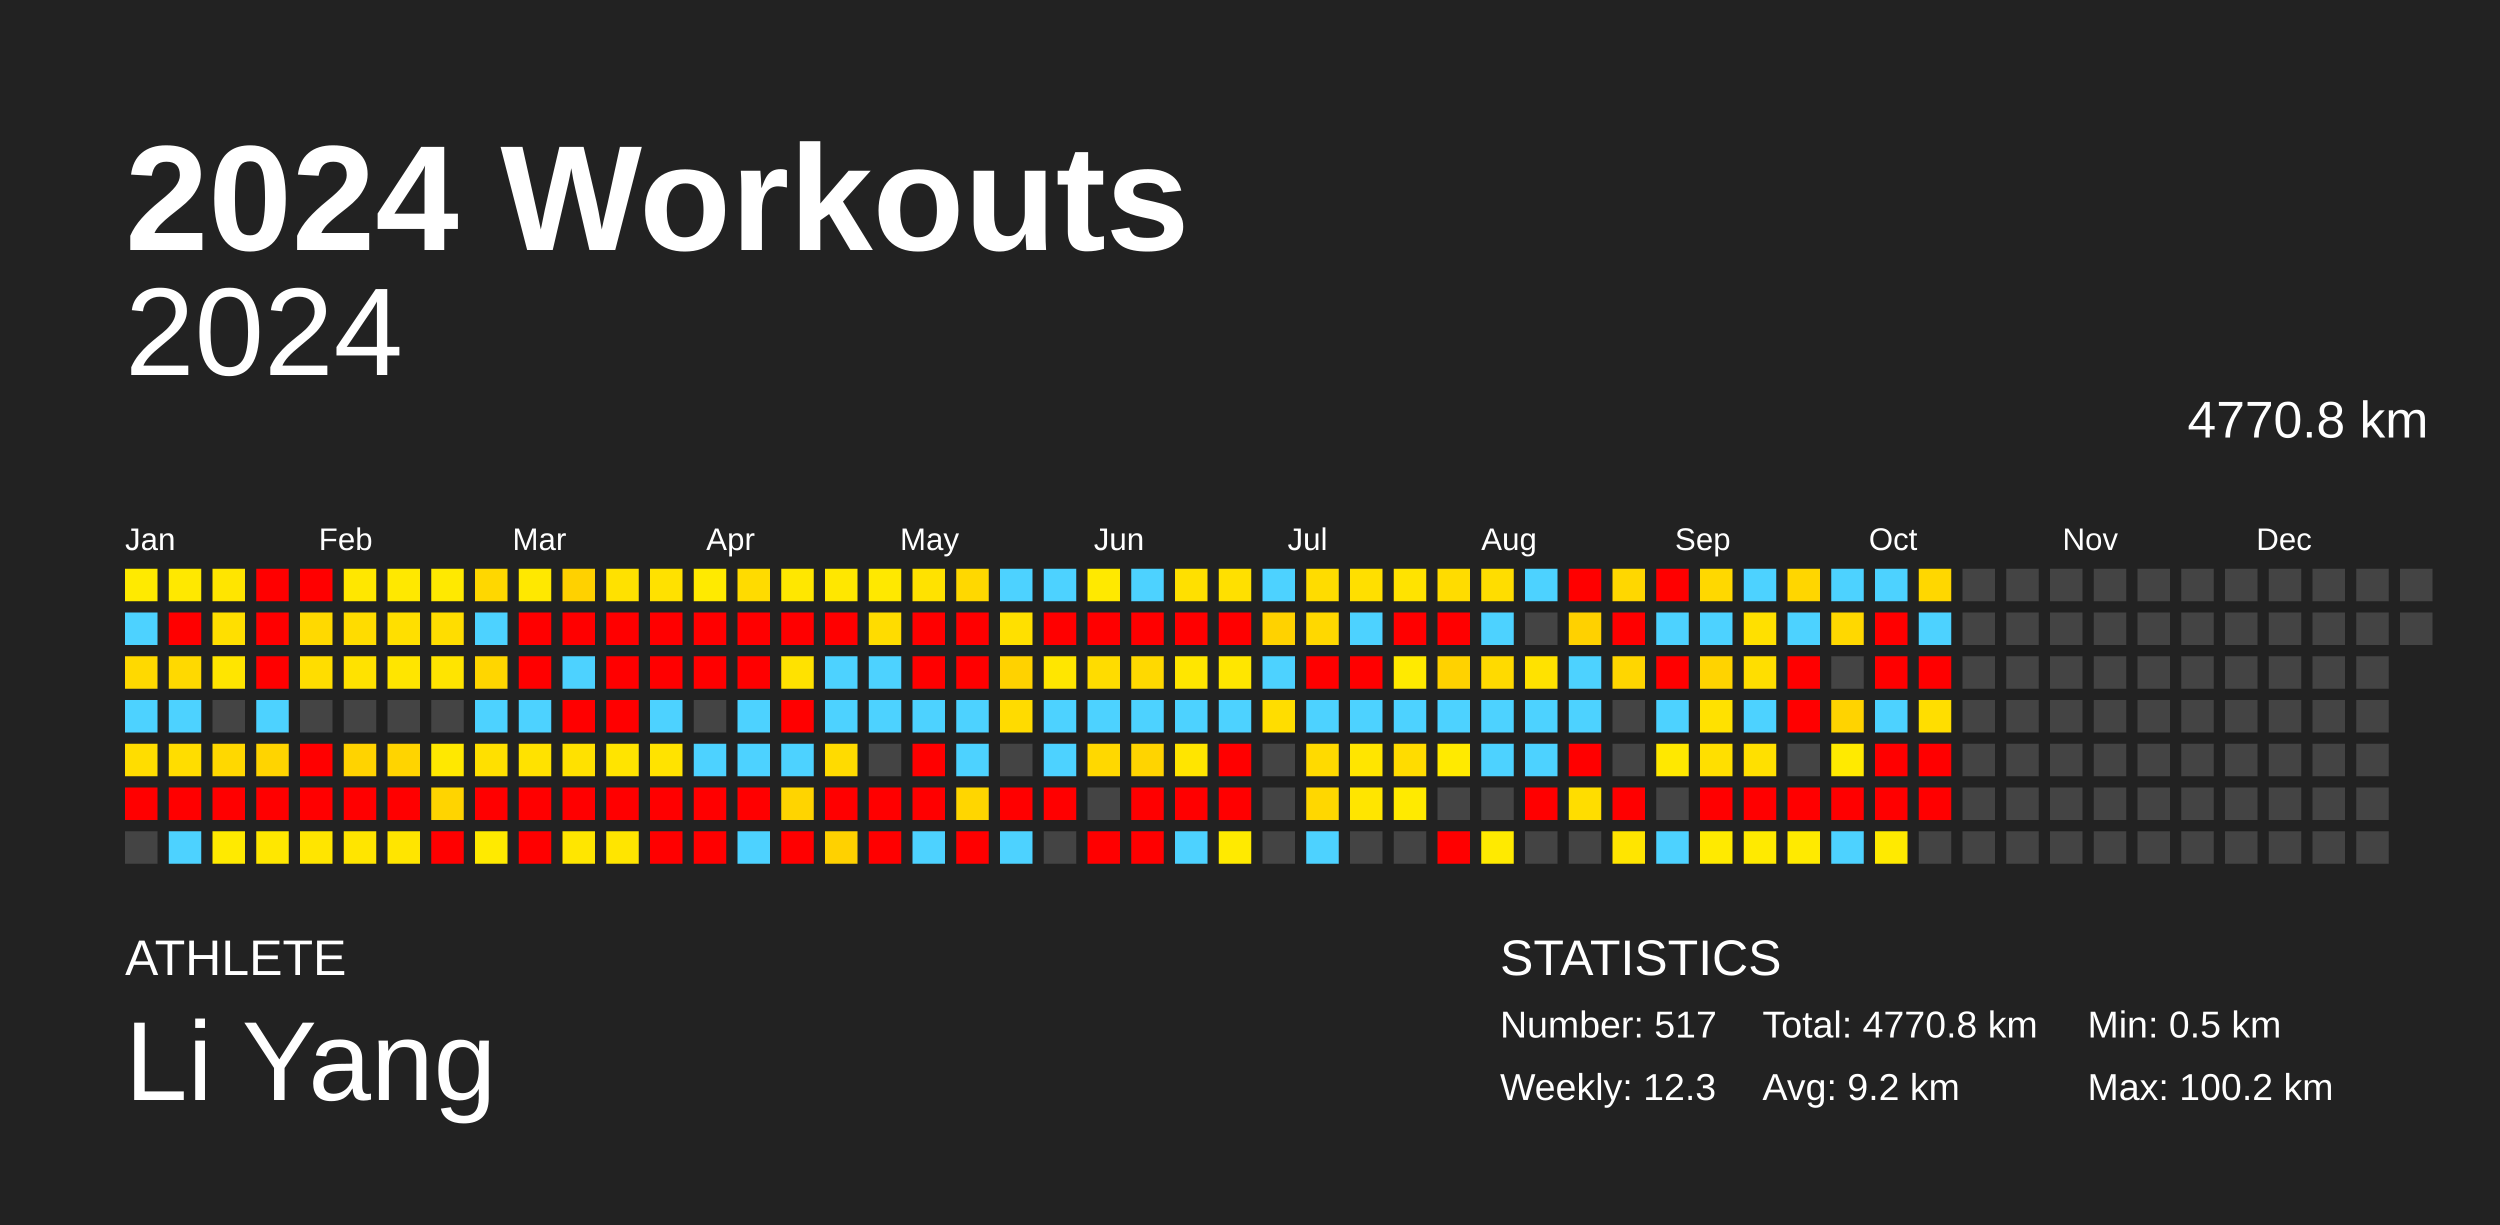
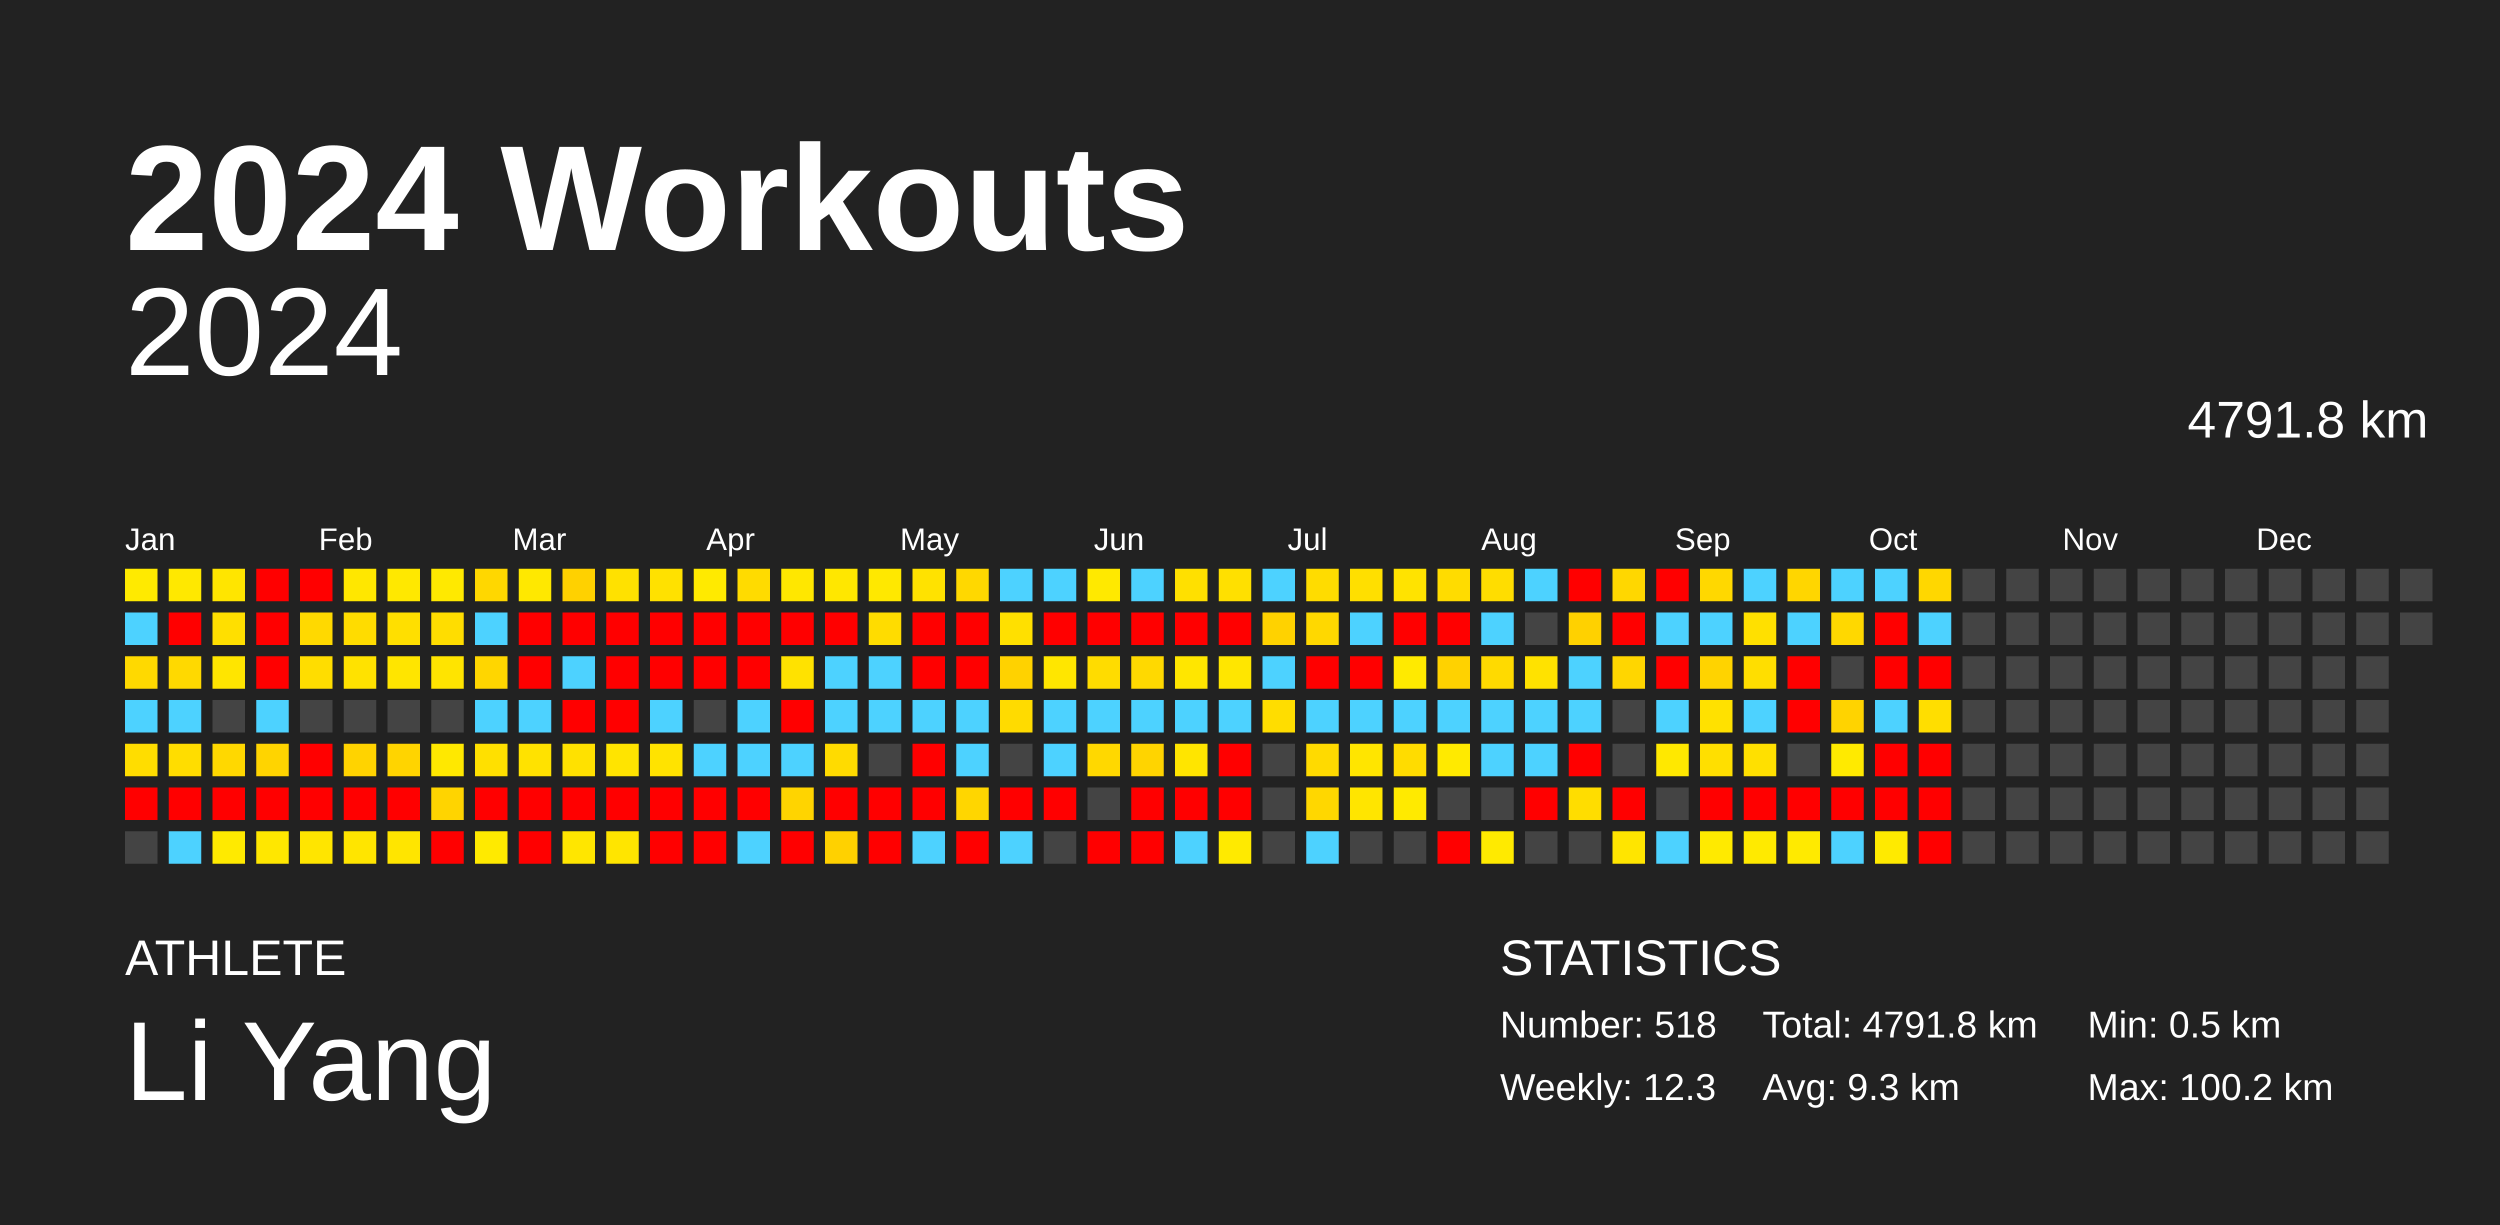
<svg xmlns="http://www.w3.org/2000/svg" baseProfile="full" height="98mm" version="1.1" viewBox="0,0,200,98" width="200mm">
  <defs />
  <rect fill="#222222" height="98" width="200" x="0" y="0" />
  <text fill="#FFFFFF" style="font-size:12px; font-family:Arial; font-weight:bold;" x="10" y="20">2024 Workouts</text>
  <text fill="#FFFFFF" style="font-size:4px; font-family:Arial" x="10" y="78">ATHLETE</text>
  <text fill="#FFFFFF" style="font-size:9px; font-family:Arial" x="10" y="88">Li Yang</text>
  <text fill="#FFFFFF" style="font-size:4px; font-family:Arial" x="120" y="78">STATISTICS</text>
-   <text fill="#FFFFFF" style="font-size:3px; font-family:Arial" x="120" y="83">Number: 517</text>
+   <text fill="#FFFFFF" style="font-size:3px; font-family:Arial" x="120" y="83">Number: 518</text>
  <text fill="#FFFFFF" style="font-size:3px; font-family:Arial" x="120" y="88">Weekly: 12.3</text>
-   <text fill="#FFFFFF" style="font-size:3px; font-family:Arial" x="141" y="83">Total: 4770.8 km</text>
-   <text fill="#FFFFFF" style="font-size:3px; font-family:Arial" x="141" y="88">Avg: 9.2 km</text>
+   <text fill="#FFFFFF" style="font-size:3px; font-family:Arial" x="141" y="83">Total: 4791.8 km</text>
+   <text fill="#FFFFFF" style="font-size:3px; font-family:Arial" x="141" y="88">Avg: 9.3 km</text>
  <text fill="#FFFFFF" style="font-size:3px; font-family:Arial" x="167" y="83">Min: 0.5 km</text>
  <text fill="#FFFFFF" style="font-size:3px; font-family:Arial" x="167" y="88">Max: 100.2 km</text>
  <text alignment-baseline="hanging" fill="#FFFFFF" style="font-size:10.0px; font-family:Arial;" x="10" y="30">2024</text>
-   <text alignment-baseline="hanging" fill="#FFFFFF" style="font-size:4.125px; font-family:Arial;" x="175" y="35">4770.8 km</text>
+   <text alignment-baseline="hanging" fill="#FFFFFF" style="font-size:4.125px; font-family:Arial;" x="175" y="35">4791.8 km</text>
  <text fill="#FFFFFF" style="font-size:2.5px; font-family:Arial" x="10.0" y="44">Jan</text>
  <text fill="#FFFFFF" style="font-size:2.5px; font-family:Arial" x="25.5" y="44">Feb</text>
  <text fill="#FFFFFF" style="font-size:2.5px; font-family:Arial" x="41.0" y="44">Mar</text>
  <text fill="#FFFFFF" style="font-size:2.5px; font-family:Arial" x="56.5" y="44">Apr</text>
  <text fill="#FFFFFF" style="font-size:2.5px; font-family:Arial" x="72.0" y="44">May</text>
  <text fill="#FFFFFF" style="font-size:2.5px; font-family:Arial" x="87.5" y="44">Jun</text>
  <text fill="#FFFFFF" style="font-size:2.5px; font-family:Arial" x="103.0" y="44">Jul</text>
  <text fill="#FFFFFF" style="font-size:2.5px; font-family:Arial" x="118.5" y="44">Aug</text>
  <text fill="#FFFFFF" style="font-size:2.5px; font-family:Arial" x="134.0" y="44">Sep</text>
  <text fill="#FFFFFF" style="font-size:2.5px; font-family:Arial" x="149.5" y="44">Oct</text>
  <text fill="#FFFFFF" style="font-size:2.5px; font-family:Arial" x="165.0" y="44">Nov</text>
  <text fill="#FFFFFF" style="font-size:2.5px; font-family:Arial" x="180.5" y="44">Dec</text>
  <rect fill="#ffea00" height="2.6" width="2.6" x="10.0" y="45.5" />
  <rect fill="#4dd2ff" height="2.6" width="2.6" x="10.0" y="49.0" />
  <rect fill="#ffd900" height="2.6" width="2.6" x="10.0" y="52.5" />
  <rect fill="#4dd2ff" height="2.6" width="2.6" x="10.0" y="56.0" />
  <rect fill="#ffdd00" height="2.6" width="2.6" x="10.0" y="59.5" />
  <rect fill="red" height="2.6" width="2.6" x="10.0" y="63.0" />
  <rect fill="#444444" height="2.6" width="2.6" x="10.0" y="66.5" />
  <rect fill="#ffe800" height="2.6" width="2.6" x="13.5" y="45.5" />
  <rect fill="red" height="2.6" width="2.6" x="13.5" y="49.0" />
  <rect fill="#ffd900" height="2.6" width="2.6" x="13.5" y="52.5" />
  <rect fill="#4dd2ff" height="2.6" width="2.6" x="13.5" y="56.0" />
  <rect fill="#ffdd00" height="2.6" width="2.6" x="13.5" y="59.5" />
  <rect fill="red" height="2.6" width="2.6" x="13.5" y="63.0" />
  <rect fill="#4dd2ff" height="2.6" width="2.6" x="13.5" y="66.5" />
  <rect fill="#ffe500" height="2.6" width="2.6" x="17.0" y="45.5" />
  <rect fill="#ffdf00" height="2.6" width="2.6" x="17.0" y="49.0" />
  <rect fill="#ffe500" height="2.6" width="2.6" x="17.0" y="52.5" />
  <rect fill="#444444" height="2.6" width="2.6" x="17.0" y="56.0" />
  <rect fill="#ffd800" height="2.6" width="2.6" x="17.0" y="59.5" />
  <rect fill="red" height="2.6" width="2.6" x="17.0" y="63.0" />
  <rect fill="#ffea00" height="2.6" width="2.6" x="17.0" y="66.5" />
  <rect fill="red" height="2.6" width="2.6" x="20.5" y="45.5" />
  <rect fill="red" height="2.6" width="2.6" x="20.5" y="49.0" />
  <rect fill="red" height="2.6" width="2.6" x="20.5" y="52.5" />
  <rect fill="#4dd2ff" height="2.6" width="2.6" x="20.5" y="56.0" />
  <rect fill="#ffd400" height="2.6" width="2.6" x="20.5" y="59.5" />
  <rect fill="red" height="2.6" width="2.6" x="20.5" y="63.0" />
  <rect fill="#ffe700" height="2.6" width="2.6" x="20.5" y="66.5" />
  <rect fill="red" height="2.6" width="2.6" x="24.0" y="45.5" />
  <rect fill="#ffd900" height="2.6" width="2.6" x="24.0" y="49.0" />
  <rect fill="#ffdd00" height="2.6" width="2.6" x="24.0" y="52.5" />
  <rect fill="#444444" height="2.6" width="2.6" x="24.0" y="56.0" />
  <rect fill="red" height="2.6" width="2.6" x="24.0" y="59.5" />
  <rect fill="red" height="2.6" width="2.6" x="24.0" y="63.0" />
  <rect fill="#ffe500" height="2.6" width="2.6" x="24.0" y="66.5" />
  <rect fill="#ffe700" height="2.6" width="2.6" x="27.5" y="45.5" />
  <rect fill="#ffdc00" height="2.6" width="2.6" x="27.5" y="49.0" />
  <rect fill="#ffe200" height="2.6" width="2.6" x="27.5" y="52.5" />
  <rect fill="#444444" height="2.6" width="2.6" x="27.5" y="56.0" />
  <rect fill="#ffd300" height="2.6" width="2.6" x="27.5" y="59.5" />
  <rect fill="red" height="2.6" width="2.6" x="27.5" y="63.0" />
  <rect fill="#ffe500" height="2.6" width="2.6" x="27.5" y="66.5" />
  <rect fill="#ffe800" height="2.6" width="2.6" x="31.0" y="45.5" />
  <rect fill="#ffdf00" height="2.6" width="2.6" x="31.0" y="49.0" />
  <rect fill="#ffe500" height="2.6" width="2.6" x="31.0" y="52.5" />
  <rect fill="#444444" height="2.6" width="2.6" x="31.0" y="56.0" />
  <rect fill="#ffd400" height="2.6" width="2.6" x="31.0" y="59.5" />
  <rect fill="red" height="2.6" width="2.6" x="31.0" y="63.0" />
  <rect fill="#ffe500" height="2.6" width="2.6" x="31.0" y="66.5" />
  <rect fill="#ffe900" height="2.6" width="2.6" x="34.5" y="45.5" />
  <rect fill="#ffdd00" height="2.6" width="2.6" x="34.5" y="49.0" />
  <rect fill="#ffe400" height="2.6" width="2.6" x="34.5" y="52.5" />
  <rect fill="#444444" height="2.6" width="2.6" x="34.5" y="56.0" />
  <rect fill="#ffe800" height="2.6" width="2.6" x="34.5" y="59.5" />
  <rect fill="#ffd400" height="2.6" width="2.6" x="34.5" y="63.0" />
  <rect fill="red" height="2.6" width="2.6" x="34.5" y="66.5" />
  <rect fill="#ffd700" height="2.6" width="2.6" x="38.0" y="45.5" />
  <rect fill="#4dd2ff" height="2.6" width="2.6" x="38.0" y="49.0" />
  <rect fill="#ffd600" height="2.6" width="2.6" x="38.0" y="52.5" />
  <rect fill="#4dd2ff" height="2.6" width="2.6" x="38.0" y="56.0" />
  <rect fill="#ffe000" height="2.6" width="2.6" x="38.0" y="59.5" />
  <rect fill="red" height="2.6" width="2.6" x="38.0" y="63.0" />
  <rect fill="#ffea00" height="2.6" width="2.6" x="38.0" y="66.5" />
  <rect fill="#ffe800" height="2.6" width="2.6" x="41.5" y="45.5" />
  <rect fill="red" height="2.6" width="2.6" x="41.5" y="49.0" />
  <rect fill="red" height="2.6" width="2.6" x="41.5" y="52.5" />
  <rect fill="#4dd2ff" height="2.6" width="2.6" x="41.5" y="56.0" />
  <rect fill="#ffe200" height="2.6" width="2.6" x="41.5" y="59.5" />
  <rect fill="red" height="2.6" width="2.6" x="41.5" y="63.0" />
  <rect fill="red" height="2.6" width="2.6" x="41.5" y="66.5" />
  <rect fill="#ffd100" height="2.6" width="2.6" x="45.0" y="45.5" />
  <rect fill="red" height="2.6" width="2.6" x="45.0" y="49.0" />
  <rect fill="#4dd2ff" height="2.6" width="2.6" x="45.0" y="52.5" />
  <rect fill="red" height="2.6" width="2.6" x="45.0" y="56.0" />
  <rect fill="#ffe100" height="2.6" width="2.6" x="45.0" y="59.5" />
  <rect fill="red" height="2.6" width="2.6" x="45.0" y="63.0" />
  <rect fill="#ffe600" height="2.6" width="2.6" x="45.0" y="66.5" />
  <rect fill="#ffe100" height="2.6" width="2.6" x="48.5" y="45.5" />
  <rect fill="red" height="2.6" width="2.6" x="48.5" y="49.0" />
  <rect fill="red" height="2.6" width="2.6" x="48.5" y="52.5" />
  <rect fill="red" height="2.6" width="2.6" x="48.5" y="56.0" />
  <rect fill="#ffe400" height="2.6" width="2.6" x="48.5" y="59.5" />
  <rect fill="red" height="2.6" width="2.6" x="48.5" y="63.0" />
  <rect fill="#ffe500" height="2.6" width="2.6" x="48.5" y="66.5" />
  <rect fill="#ffe100" height="2.6" width="2.6" x="52.0" y="45.5" />
  <rect fill="red" height="2.6" width="2.6" x="52.0" y="49.0" />
  <rect fill="red" height="2.6" width="2.6" x="52.0" y="52.5" />
  <rect fill="#4dd2ff" height="2.6" width="2.6" x="52.0" y="56.0" />
  <rect fill="#ffe300" height="2.6" width="2.6" x="52.0" y="59.5" />
  <rect fill="red" height="2.6" width="2.6" x="52.0" y="63.0" />
  <rect fill="red" height="2.6" width="2.6" x="52.0" y="66.5" />
  <rect fill="#ffea00" height="2.6" width="2.6" x="55.5" y="45.5" />
  <rect fill="red" height="2.6" width="2.6" x="55.5" y="49.0" />
  <rect fill="red" height="2.6" width="2.6" x="55.5" y="52.5" />
  <rect fill="#444444" height="2.6" width="2.6" x="55.5" y="56.0" />
  <rect fill="#4dd2ff" height="2.6" width="2.6" x="55.5" y="59.5" />
  <rect fill="red" height="2.6" width="2.6" x="55.5" y="63.0" />
  <rect fill="red" height="2.6" width="2.6" x="55.5" y="66.5" />
  <rect fill="#ffdb00" height="2.6" width="2.6" x="59.0" y="45.5" />
  <rect fill="red" height="2.6" width="2.6" x="59.0" y="49.0" />
  <rect fill="red" height="2.6" width="2.6" x="59.0" y="52.5" />
  <rect fill="#4dd2ff" height="2.6" width="2.6" x="59.0" y="56.0" />
  <rect fill="#4dd2ff" height="2.6" width="2.6" x="59.0" y="59.5" />
  <rect fill="red" height="2.6" width="2.6" x="59.0" y="63.0" />
  <rect fill="#4dd2ff" height="2.6" width="2.6" x="59.0" y="66.5" />
  <rect fill="#ffe700" height="2.6" width="2.6" x="62.5" y="45.5" />
  <rect fill="red" height="2.6" width="2.6" x="62.5" y="49.0" />
  <rect fill="#ffe200" height="2.6" width="2.6" x="62.5" y="52.5" />
  <rect fill="red" height="2.6" width="2.6" x="62.5" y="56.0" />
  <rect fill="#4dd2ff" height="2.6" width="2.6" x="62.5" y="59.5" />
  <rect fill="#ffd400" height="2.6" width="2.6" x="62.5" y="63.0" />
  <rect fill="red" height="2.6" width="2.6" x="62.5" y="66.5" />
  <rect fill="#ffe700" height="2.6" width="2.6" x="66.0" y="45.5" />
  <rect fill="red" height="2.6" width="2.6" x="66.0" y="49.0" />
  <rect fill="#4dd2ff" height="2.6" width="2.6" x="66.0" y="52.5" />
  <rect fill="#4dd2ff" height="2.6" width="2.6" x="66.0" y="56.0" />
  <rect fill="#ffdb00" height="2.6" width="2.6" x="66.0" y="59.5" />
  <rect fill="red" height="2.6" width="2.6" x="66.0" y="63.0" />
  <rect fill="#ffd100" height="2.6" width="2.6" x="66.0" y="66.5" />
  <rect fill="#ffe800" height="2.6" width="2.6" x="69.5" y="45.5" />
  <rect fill="#ffdc00" height="2.6" width="2.6" x="69.5" y="49.0" />
  <rect fill="#4dd2ff" height="2.6" width="2.6" x="69.5" y="52.5" />
  <rect fill="#4dd2ff" height="2.6" width="2.6" x="69.5" y="56.0" />
  <rect fill="#444444" height="2.6" width="2.6" x="69.5" y="59.5" />
  <rect fill="red" height="2.6" width="2.6" x="69.5" y="63.0" />
  <rect fill="red" height="2.6" width="2.6" x="69.5" y="66.5" />
  <rect fill="#ffe200" height="2.6" width="2.6" x="73.0" y="45.5" />
  <rect fill="red" height="2.6" width="2.6" x="73.0" y="49.0" />
  <rect fill="red" height="2.6" width="2.6" x="73.0" y="52.5" />
  <rect fill="#4dd2ff" height="2.6" width="2.6" x="73.0" y="56.0" />
  <rect fill="red" height="2.6" width="2.6" x="73.0" y="59.5" />
  <rect fill="red" height="2.6" width="2.6" x="73.0" y="63.0" />
  <rect fill="#4dd2ff" height="2.6" width="2.6" x="73.0" y="66.5" />
  <rect fill="#ffd800" height="2.6" width="2.6" x="76.5" y="45.5" />
  <rect fill="red" height="2.6" width="2.6" x="76.5" y="49.0" />
  <rect fill="red" height="2.6" width="2.6" x="76.5" y="52.5" />
  <rect fill="#4dd2ff" height="2.6" width="2.6" x="76.5" y="56.0" />
  <rect fill="#4dd2ff" height="2.6" width="2.6" x="76.5" y="59.5" />
  <rect fill="#ffd600" height="2.6" width="2.6" x="76.5" y="63.0" />
  <rect fill="red" height="2.6" width="2.6" x="76.5" y="66.5" />
  <rect fill="#4dd2ff" height="2.6" width="2.6" x="80.0" y="45.5" />
  <rect fill="#ffe000" height="2.6" width="2.6" x="80.0" y="49.0" />
  <rect fill="#ffd200" height="2.6" width="2.6" x="80.0" y="52.5" />
  <rect fill="#ffdb00" height="2.6" width="2.6" x="80.0" y="56.0" />
  <rect fill="#444444" height="2.6" width="2.6" x="80.0" y="59.5" />
  <rect fill="red" height="2.6" width="2.6" x="80.0" y="63.0" />
  <rect fill="#4dd2ff" height="2.6" width="2.6" x="80.0" y="66.5" />
  <rect fill="#4dd2ff" height="2.6" width="2.6" x="83.5" y="45.5" />
  <rect fill="red" height="2.6" width="2.6" x="83.5" y="49.0" />
  <rect fill="#ffe600" height="2.6" width="2.6" x="83.5" y="52.5" />
  <rect fill="#4dd2ff" height="2.6" width="2.6" x="83.5" y="56.0" />
  <rect fill="#4dd2ff" height="2.6" width="2.6" x="83.5" y="59.5" />
  <rect fill="red" height="2.6" width="2.6" x="83.5" y="63.0" />
  <rect fill="#444444" height="2.6" width="2.6" x="83.5" y="66.5" />
  <rect fill="#ffe900" height="2.6" width="2.6" x="87.0" y="45.5" />
  <rect fill="red" height="2.6" width="2.6" x="87.0" y="49.0" />
  <rect fill="#ffdc00" height="2.6" width="2.6" x="87.0" y="52.5" />
  <rect fill="#4dd2ff" height="2.6" width="2.6" x="87.0" y="56.0" />
  <rect fill="#ffd800" height="2.6" width="2.6" x="87.0" y="59.5" />
  <rect fill="#444444" height="2.6" width="2.6" x="87.0" y="63.0" />
  <rect fill="red" height="2.6" width="2.6" x="87.0" y="66.5" />
  <rect fill="#4dd2ff" height="2.6" width="2.6" x="90.5" y="45.5" />
  <rect fill="red" height="2.6" width="2.6" x="90.5" y="49.0" />
  <rect fill="#ffd900" height="2.6" width="2.6" x="90.5" y="52.5" />
  <rect fill="#4dd2ff" height="2.6" width="2.6" x="90.5" y="56.0" />
  <rect fill="#ffd400" height="2.6" width="2.6" x="90.5" y="59.5" />
  <rect fill="red" height="2.6" width="2.6" x="90.5" y="63.0" />
  <rect fill="red" height="2.6" width="2.6" x="90.5" y="66.5" />
  <rect fill="#ffe000" height="2.6" width="2.6" x="94.0" y="45.5" />
  <rect fill="red" height="2.6" width="2.6" x="94.0" y="49.0" />
  <rect fill="#ffe600" height="2.6" width="2.6" x="94.0" y="52.5" />
  <rect fill="#4dd2ff" height="2.6" width="2.6" x="94.0" y="56.0" />
  <rect fill="#ffe500" height="2.6" width="2.6" x="94.0" y="59.5" />
  <rect fill="red" height="2.6" width="2.6" x="94.0" y="63.0" />
  <rect fill="#4dd2ff" height="2.6" width="2.6" x="94.0" y="66.5" />
  <rect fill="#ffe000" height="2.6" width="2.6" x="97.5" y="45.5" />
  <rect fill="red" height="2.6" width="2.6" x="97.5" y="49.0" />
  <rect fill="#ffe600" height="2.6" width="2.6" x="97.5" y="52.5" />
  <rect fill="#4dd2ff" height="2.6" width="2.6" x="97.5" y="56.0" />
  <rect fill="red" height="2.6" width="2.6" x="97.5" y="59.5" />
  <rect fill="red" height="2.6" width="2.6" x="97.5" y="63.0" />
  <rect fill="#ffea00" height="2.6" width="2.6" x="97.5" y="66.5" />
  <rect fill="#4dd2ff" height="2.6" width="2.6" x="101.0" y="45.5" />
  <rect fill="#ffd200" height="2.6" width="2.6" x="101.0" y="49.0" />
  <rect fill="#4dd2ff" height="2.6" width="2.6" x="101.0" y="52.5" />
  <rect fill="#ffdd00" height="2.6" width="2.6" x="101.0" y="56.0" />
  <rect fill="#444444" height="2.6" width="2.6" x="101.0" y="59.5" />
  <rect fill="#444444" height="2.6" width="2.6" x="101.0" y="63.0" />
  <rect fill="#444444" height="2.6" width="2.6" x="101.0" y="66.5" />
  <rect fill="#ffdc00" height="2.6" width="2.6" x="104.5" y="45.5" />
  <rect fill="#ffd800" height="2.6" width="2.6" x="104.5" y="49.0" />
  <rect fill="red" height="2.6" width="2.6" x="104.5" y="52.5" />
  <rect fill="#4dd2ff" height="2.6" width="2.6" x="104.5" y="56.0" />
  <rect fill="#ffda00" height="2.6" width="2.6" x="104.5" y="59.5" />
  <rect fill="#ffd700" height="2.6" width="2.6" x="104.5" y="63.0" />
  <rect fill="#4dd2ff" height="2.6" width="2.6" x="104.5" y="66.5" />
  <rect fill="#ffdf00" height="2.6" width="2.6" x="108.0" y="45.5" />
  <rect fill="#4dd2ff" height="2.6" width="2.6" x="108.0" y="49.0" />
  <rect fill="red" height="2.6" width="2.6" x="108.0" y="52.5" />
  <rect fill="#4dd2ff" height="2.6" width="2.6" x="108.0" y="56.0" />
  <rect fill="#ffe500" height="2.6" width="2.6" x="108.0" y="59.5" />
  <rect fill="#ffe500" height="2.6" width="2.6" x="108.0" y="63.0" />
  <rect fill="#444444" height="2.6" width="2.6" x="108.0" y="66.5" />
  <rect fill="#ffe300" height="2.6" width="2.6" x="111.5" y="45.5" />
  <rect fill="red" height="2.6" width="2.6" x="111.5" y="49.0" />
  <rect fill="#ffea00" height="2.6" width="2.6" x="111.5" y="52.5" />
  <rect fill="#4dd2ff" height="2.6" width="2.6" x="111.5" y="56.0" />
  <rect fill="#ffdc00" height="2.6" width="2.6" x="111.5" y="59.5" />
  <rect fill="#ffea00" height="2.6" width="2.6" x="111.5" y="63.0" />
  <rect fill="#444444" height="2.6" width="2.6" x="111.5" y="66.5" />
  <rect fill="#ffdc00" height="2.6" width="2.6" x="115.0" y="45.5" />
  <rect fill="red" height="2.6" width="2.6" x="115.0" y="49.0" />
  <rect fill="#ffd200" height="2.6" width="2.6" x="115.0" y="52.5" />
  <rect fill="#4dd2ff" height="2.6" width="2.6" x="115.0" y="56.0" />
  <rect fill="#ffea00" height="2.6" width="2.6" x="115.0" y="59.5" />
  <rect fill="#444444" height="2.6" width="2.6" x="115.0" y="63.0" />
  <rect fill="red" height="2.6" width="2.6" x="115.0" y="66.5" />
  <rect fill="#ffdd00" height="2.6" width="2.6" x="118.5" y="45.5" />
  <rect fill="#4dd2ff" height="2.6" width="2.6" x="118.5" y="49.0" />
  <rect fill="#ffda00" height="2.6" width="2.6" x="118.5" y="52.5" />
  <rect fill="#4dd2ff" height="2.6" width="2.6" x="118.5" y="56.0" />
  <rect fill="#4dd2ff" height="2.6" width="2.6" x="118.5" y="59.5" />
  <rect fill="#444444" height="2.6" width="2.6" x="118.5" y="63.0" />
  <rect fill="#ffea00" height="2.6" width="2.6" x="118.5" y="66.5" />
  <rect fill="#4dd2ff" height="2.6" width="2.6" x="122.0" y="45.5" />
  <rect fill="#444444" height="2.6" width="2.6" x="122.0" y="49.0" />
  <rect fill="#ffe200" height="2.6" width="2.6" x="122.0" y="52.5" />
  <rect fill="#4dd2ff" height="2.6" width="2.6" x="122.0" y="56.0" />
  <rect fill="#4dd2ff" height="2.6" width="2.6" x="122.0" y="59.5" />
  <rect fill="red" height="2.6" width="2.6" x="122.0" y="63.0" />
  <rect fill="#444444" height="2.6" width="2.6" x="122.0" y="66.5" />
  <rect fill="red" height="2.6" width="2.6" x="125.5" y="45.5" />
  <rect fill="#ffd100" height="2.6" width="2.6" x="125.5" y="49.0" />
  <rect fill="#4dd2ff" height="2.6" width="2.6" x="125.5" y="52.5" />
  <rect fill="#4dd2ff" height="2.6" width="2.6" x="125.5" y="56.0" />
  <rect fill="red" height="2.6" width="2.6" x="125.5" y="59.5" />
  <rect fill="#ffdd00" height="2.6" width="2.6" x="125.5" y="63.0" />
  <rect fill="#444444" height="2.6" width="2.6" x="125.5" y="66.5" />
  <rect fill="#ffd700" height="2.6" width="2.6" x="129.0" y="45.5" />
  <rect fill="red" height="2.6" width="2.6" x="129.0" y="49.0" />
  <rect fill="#ffd600" height="2.6" width="2.6" x="129.0" y="52.5" />
  <rect fill="#444444" height="2.6" width="2.6" x="129.0" y="56.0" />
  <rect fill="#444444" height="2.6" width="2.6" x="129.0" y="59.5" />
  <rect fill="red" height="2.6" width="2.6" x="129.0" y="63.0" />
  <rect fill="#ffe500" height="2.6" width="2.6" x="129.0" y="66.5" />
  <rect fill="red" height="2.6" width="2.6" x="132.5" y="45.5" />
  <rect fill="#4dd2ff" height="2.6" width="2.6" x="132.5" y="49.0" />
  <rect fill="red" height="2.6" width="2.6" x="132.5" y="52.5" />
  <rect fill="#4dd2ff" height="2.6" width="2.6" x="132.5" y="56.0" />
  <rect fill="#ffe800" height="2.6" width="2.6" x="132.5" y="59.5" />
  <rect fill="#444444" height="2.6" width="2.6" x="132.5" y="63.0" />
  <rect fill="#4dd2ff" height="2.6" width="2.6" x="132.5" y="66.5" />
  <rect fill="#ffd800" height="2.6" width="2.6" x="136.0" y="45.5" />
  <rect fill="#4dd2ff" height="2.6" width="2.6" x="136.0" y="49.0" />
  <rect fill="#ffd300" height="2.6" width="2.6" x="136.0" y="52.5" />
  <rect fill="#ffe100" height="2.6" width="2.6" x="136.0" y="56.0" />
  <rect fill="#ffdf00" height="2.6" width="2.6" x="136.0" y="59.5" />
  <rect fill="red" height="2.6" width="2.6" x="136.0" y="63.0" />
  <rect fill="#ffea00" height="2.6" width="2.6" x="136.0" y="66.5" />
  <rect fill="#4dd2ff" height="2.6" width="2.6" x="139.5" y="45.5" />
  <rect fill="#ffe000" height="2.6" width="2.6" x="139.5" y="49.0" />
  <rect fill="#ffde00" height="2.6" width="2.6" x="139.5" y="52.5" />
  <rect fill="#4dd2ff" height="2.6" width="2.6" x="139.5" y="56.0" />
  <rect fill="#ffe000" height="2.6" width="2.6" x="139.5" y="59.5" />
  <rect fill="red" height="2.6" width="2.6" x="139.5" y="63.0" />
  <rect fill="#ffea00" height="2.6" width="2.6" x="139.5" y="66.5" />
  <rect fill="#ffd600" height="2.6" width="2.6" x="143.0" y="45.5" />
  <rect fill="#4dd2ff" height="2.6" width="2.6" x="143.0" y="49.0" />
  <rect fill="red" height="2.6" width="2.6" x="143.0" y="52.5" />
  <rect fill="red" height="2.6" width="2.6" x="143.0" y="56.0" />
  <rect fill="#444444" height="2.6" width="2.6" x="143.0" y="59.5" />
  <rect fill="red" height="2.6" width="2.6" x="143.0" y="63.0" />
  <rect fill="#ffea00" height="2.6" width="2.6" x="143.0" y="66.5" />
  <rect fill="#4dd2ff" height="2.6" width="2.6" x="146.5" y="45.5" />
  <rect fill="#ffd800" height="2.6" width="2.6" x="146.5" y="49.0" />
  <rect fill="#444444" height="2.6" width="2.6" x="146.5" y="52.5" />
  <rect fill="#ffd300" height="2.6" width="2.6" x="146.5" y="56.0" />
  <rect fill="#ffea00" height="2.6" width="2.6" x="146.5" y="59.5" />
  <rect fill="red" height="2.6" width="2.6" x="146.5" y="63.0" />
  <rect fill="#4dd2ff" height="2.6" width="2.6" x="146.5" y="66.5" />
  <rect fill="#4dd2ff" height="2.6" width="2.6" x="150.0" y="45.5" />
  <rect fill="red" height="2.6" width="2.6" x="150.0" y="49.0" />
  <rect fill="red" height="2.6" width="2.6" x="150.0" y="52.5" />
  <rect fill="#4dd2ff" height="2.6" width="2.6" x="150.0" y="56.0" />
  <rect fill="red" height="2.6" width="2.6" x="150.0" y="59.5" />
  <rect fill="red" height="2.6" width="2.6" x="150.0" y="63.0" />
  <rect fill="#ffea00" height="2.6" width="2.6" x="150.0" y="66.5" />
  <rect fill="#ffd700" height="2.6" width="2.6" x="153.5" y="45.5" />
  <rect fill="#4dd2ff" height="2.6" width="2.6" x="153.5" y="49.0" />
  <rect fill="red" height="2.6" width="2.6" x="153.5" y="52.5" />
  <rect fill="#ffde00" height="2.6" width="2.6" x="153.5" y="56.0" />
  <rect fill="red" height="2.6" width="2.6" x="153.5" y="59.5" />
  <rect fill="red" height="2.6" width="2.6" x="153.5" y="63.0" />
-   <rect fill="#444444" height="2.6" width="2.6" x="153.5" y="66.5" />
+   <rect fill="red" height="2.6" width="2.6" x="153.5" y="66.5" />
  <rect fill="#444444" height="2.6" width="2.6" x="157.0" y="45.5" />
  <rect fill="#444444" height="2.6" width="2.6" x="157.0" y="49.0" />
  <rect fill="#444444" height="2.6" width="2.6" x="157.0" y="52.5" />
  <rect fill="#444444" height="2.6" width="2.6" x="157.0" y="56.0" />
  <rect fill="#444444" height="2.6" width="2.6" x="157.0" y="59.5" />
  <rect fill="#444444" height="2.6" width="2.6" x="157.0" y="63.0" />
  <rect fill="#444444" height="2.6" width="2.6" x="157.0" y="66.5" />
  <rect fill="#444444" height="2.6" width="2.6" x="160.5" y="45.5" />
  <rect fill="#444444" height="2.6" width="2.6" x="160.5" y="49.0" />
  <rect fill="#444444" height="2.6" width="2.6" x="160.5" y="52.5" />
  <rect fill="#444444" height="2.6" width="2.6" x="160.5" y="56.0" />
  <rect fill="#444444" height="2.6" width="2.6" x="160.5" y="59.5" />
  <rect fill="#444444" height="2.6" width="2.6" x="160.5" y="63.0" />
  <rect fill="#444444" height="2.6" width="2.6" x="160.5" y="66.5" />
  <rect fill="#444444" height="2.6" width="2.6" x="164.0" y="45.5" />
  <rect fill="#444444" height="2.6" width="2.6" x="164.0" y="49.0" />
  <rect fill="#444444" height="2.6" width="2.6" x="164.0" y="52.5" />
  <rect fill="#444444" height="2.6" width="2.6" x="164.0" y="56.0" />
  <rect fill="#444444" height="2.6" width="2.6" x="164.0" y="59.5" />
  <rect fill="#444444" height="2.6" width="2.6" x="164.0" y="63.0" />
  <rect fill="#444444" height="2.6" width="2.6" x="164.0" y="66.5" />
  <rect fill="#444444" height="2.6" width="2.6" x="167.5" y="45.5" />
  <rect fill="#444444" height="2.6" width="2.6" x="167.5" y="49.0" />
  <rect fill="#444444" height="2.6" width="2.6" x="167.5" y="52.5" />
  <rect fill="#444444" height="2.6" width="2.6" x="167.5" y="56.0" />
  <rect fill="#444444" height="2.6" width="2.6" x="167.5" y="59.5" />
  <rect fill="#444444" height="2.6" width="2.6" x="167.5" y="63.0" />
  <rect fill="#444444" height="2.6" width="2.6" x="167.5" y="66.5" />
  <rect fill="#444444" height="2.6" width="2.6" x="171.0" y="45.5" />
  <rect fill="#444444" height="2.6" width="2.6" x="171.0" y="49.0" />
  <rect fill="#444444" height="2.6" width="2.6" x="171.0" y="52.5" />
  <rect fill="#444444" height="2.6" width="2.6" x="171.0" y="56.0" />
  <rect fill="#444444" height="2.6" width="2.6" x="171.0" y="59.5" />
  <rect fill="#444444" height="2.6" width="2.6" x="171.0" y="63.0" />
  <rect fill="#444444" height="2.6" width="2.6" x="171.0" y="66.5" />
  <rect fill="#444444" height="2.6" width="2.6" x="174.5" y="45.5" />
  <rect fill="#444444" height="2.6" width="2.6" x="174.5" y="49.0" />
  <rect fill="#444444" height="2.6" width="2.6" x="174.5" y="52.5" />
  <rect fill="#444444" height="2.6" width="2.6" x="174.5" y="56.0" />
  <rect fill="#444444" height="2.6" width="2.6" x="174.5" y="59.5" />
  <rect fill="#444444" height="2.6" width="2.6" x="174.5" y="63.0" />
  <rect fill="#444444" height="2.6" width="2.6" x="174.5" y="66.5" />
  <rect fill="#444444" height="2.6" width="2.6" x="178.0" y="45.5" />
  <rect fill="#444444" height="2.6" width="2.6" x="178.0" y="49.0" />
  <rect fill="#444444" height="2.6" width="2.6" x="178.0" y="52.5" />
  <rect fill="#444444" height="2.6" width="2.6" x="178.0" y="56.0" />
  <rect fill="#444444" height="2.6" width="2.6" x="178.0" y="59.5" />
  <rect fill="#444444" height="2.6" width="2.6" x="178.0" y="63.0" />
  <rect fill="#444444" height="2.6" width="2.6" x="178.0" y="66.5" />
  <rect fill="#444444" height="2.6" width="2.6" x="181.5" y="45.5" />
  <rect fill="#444444" height="2.6" width="2.6" x="181.5" y="49.0" />
  <rect fill="#444444" height="2.6" width="2.6" x="181.5" y="52.5" />
  <rect fill="#444444" height="2.6" width="2.6" x="181.5" y="56.0" />
  <rect fill="#444444" height="2.6" width="2.6" x="181.5" y="59.5" />
  <rect fill="#444444" height="2.6" width="2.6" x="181.5" y="63.0" />
  <rect fill="#444444" height="2.6" width="2.6" x="181.5" y="66.5" />
  <rect fill="#444444" height="2.6" width="2.6" x="185.0" y="45.5" />
  <rect fill="#444444" height="2.6" width="2.6" x="185.0" y="49.0" />
  <rect fill="#444444" height="2.6" width="2.6" x="185.0" y="52.5" />
  <rect fill="#444444" height="2.6" width="2.6" x="185.0" y="56.0" />
  <rect fill="#444444" height="2.6" width="2.6" x="185.0" y="59.5" />
  <rect fill="#444444" height="2.6" width="2.6" x="185.0" y="63.0" />
  <rect fill="#444444" height="2.6" width="2.6" x="185.0" y="66.5" />
  <rect fill="#444444" height="2.6" width="2.6" x="188.5" y="45.5" />
  <rect fill="#444444" height="2.6" width="2.6" x="188.5" y="49.0" />
  <rect fill="#444444" height="2.6" width="2.6" x="188.5" y="52.5" />
  <rect fill="#444444" height="2.6" width="2.6" x="188.5" y="56.0" />
  <rect fill="#444444" height="2.6" width="2.6" x="188.5" y="59.5" />
  <rect fill="#444444" height="2.6" width="2.6" x="188.5" y="63.0" />
  <rect fill="#444444" height="2.6" width="2.6" x="188.5" y="66.5" />
  <rect fill="#444444" height="2.6" width="2.6" x="192.0" y="45.5" />
  <rect fill="#444444" height="2.6" width="2.6" x="192.0" y="49.0" />
</svg>
